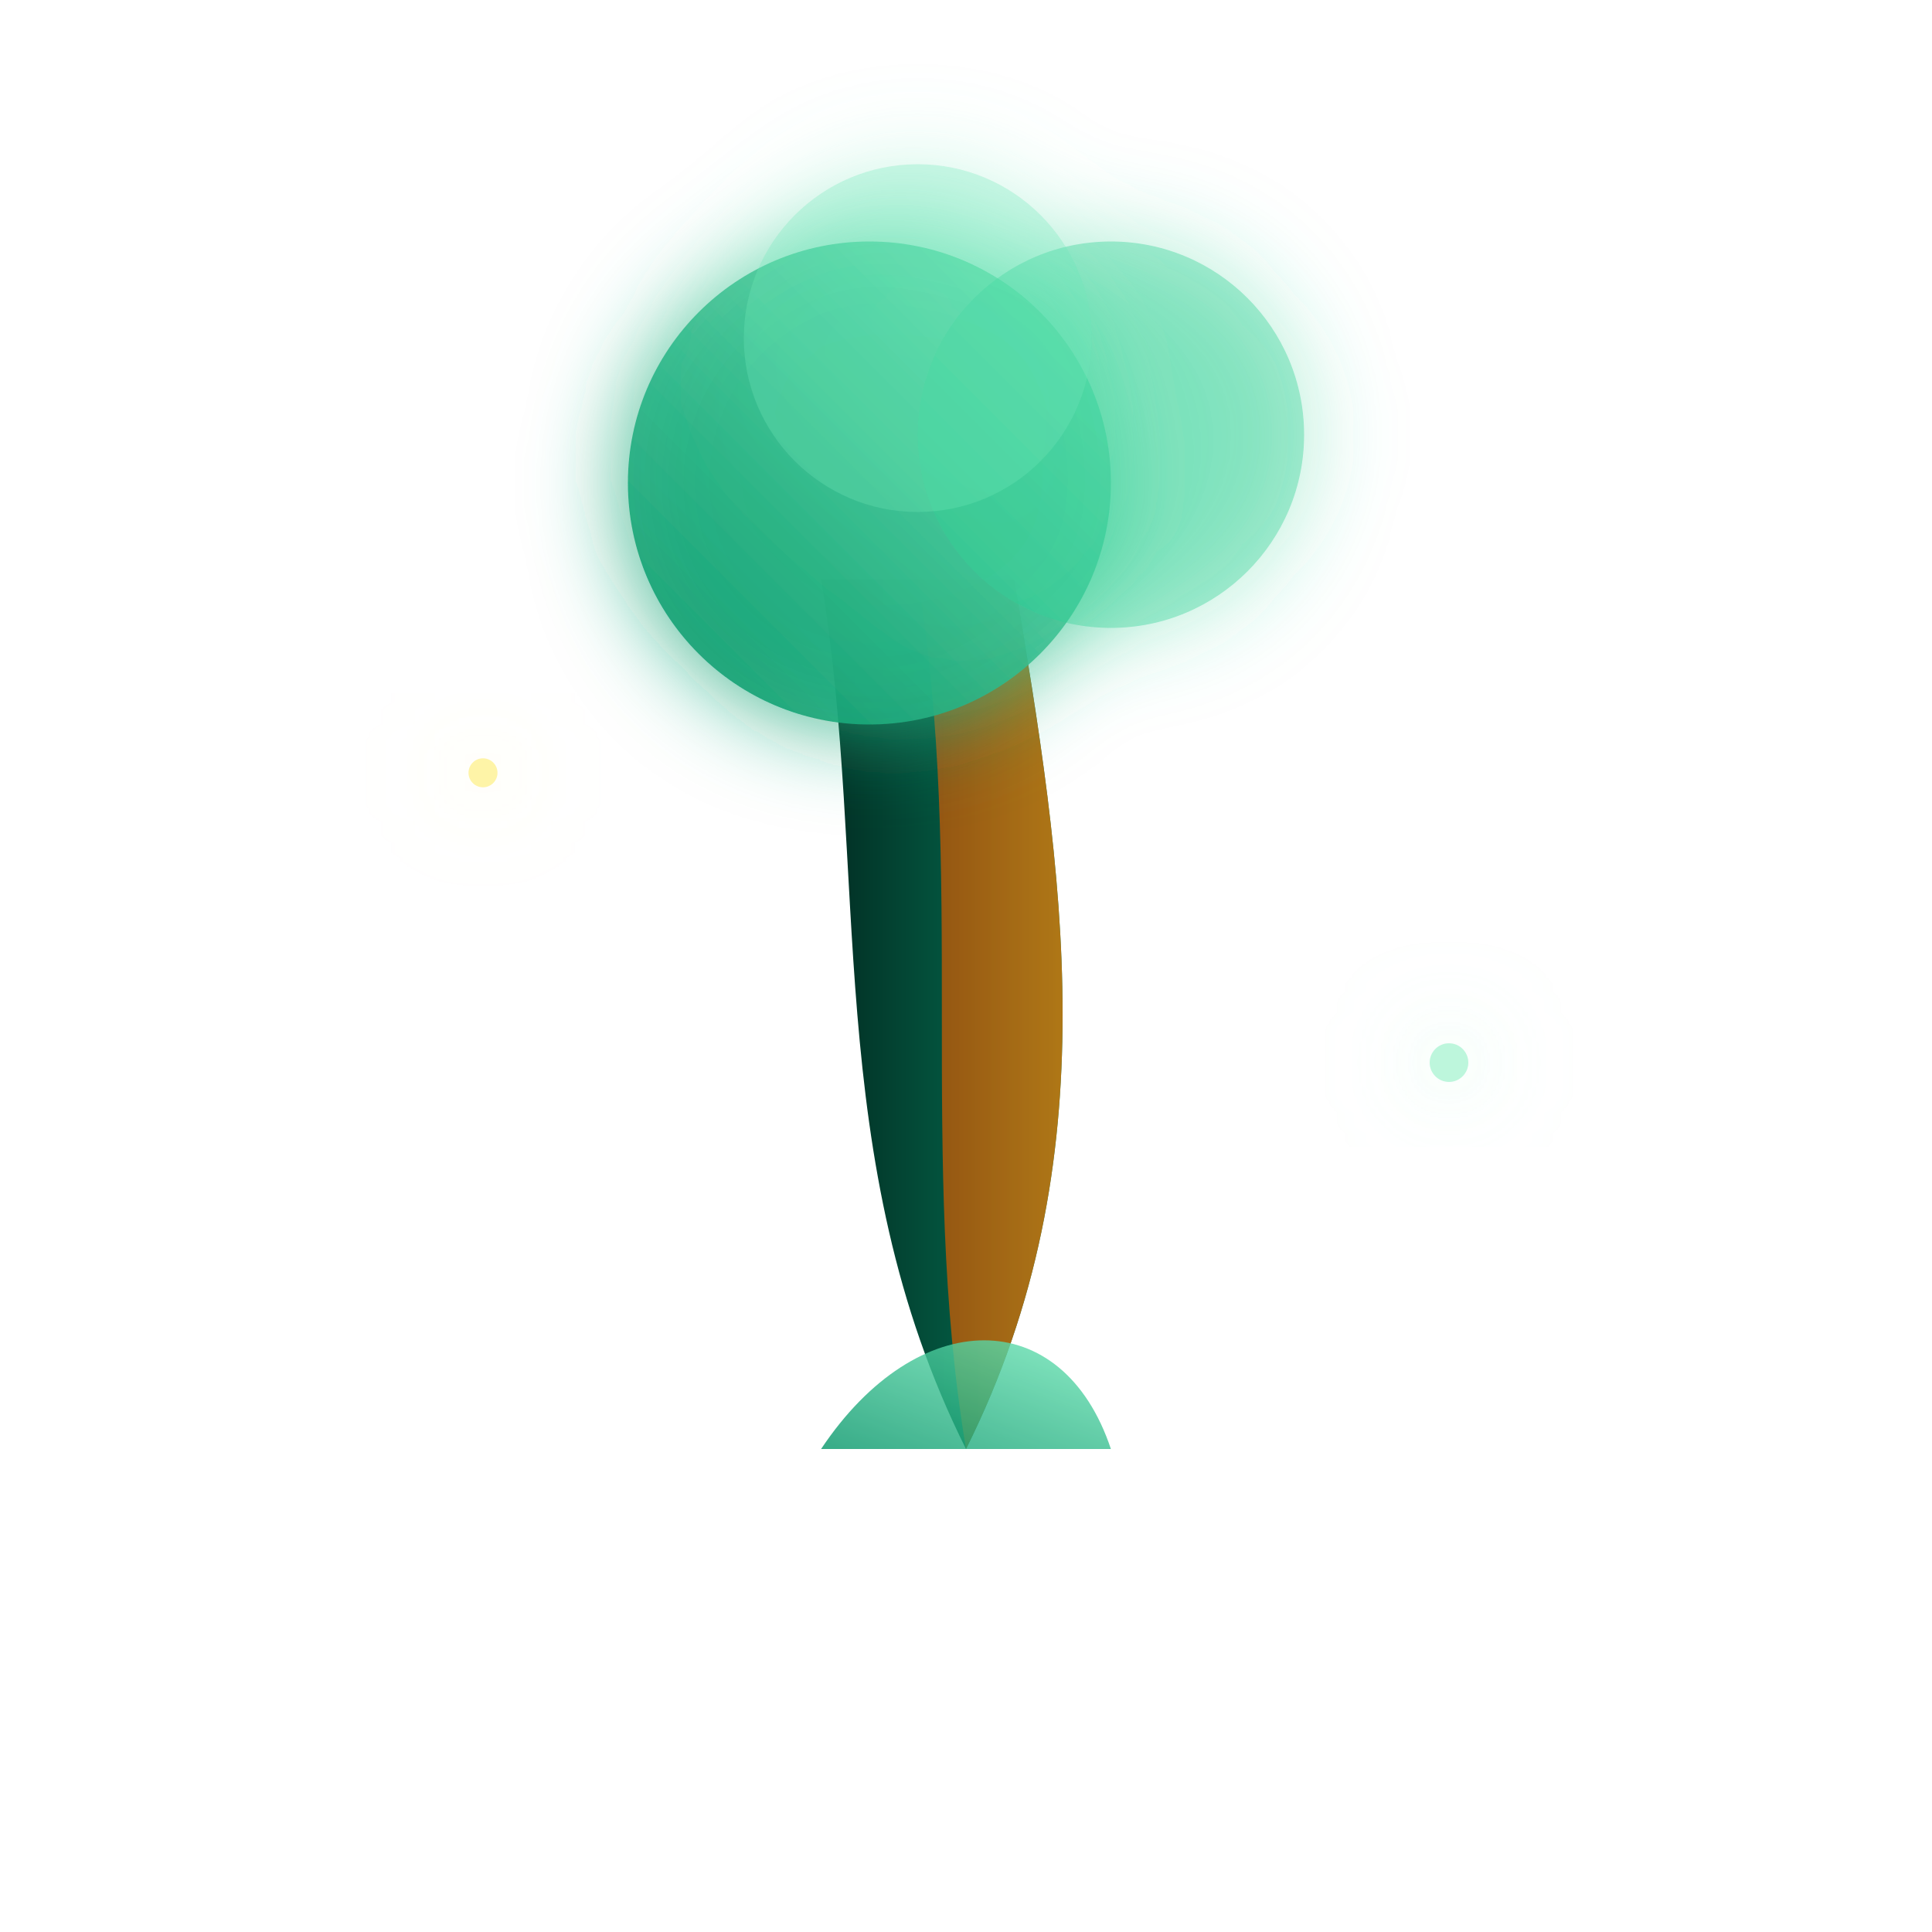
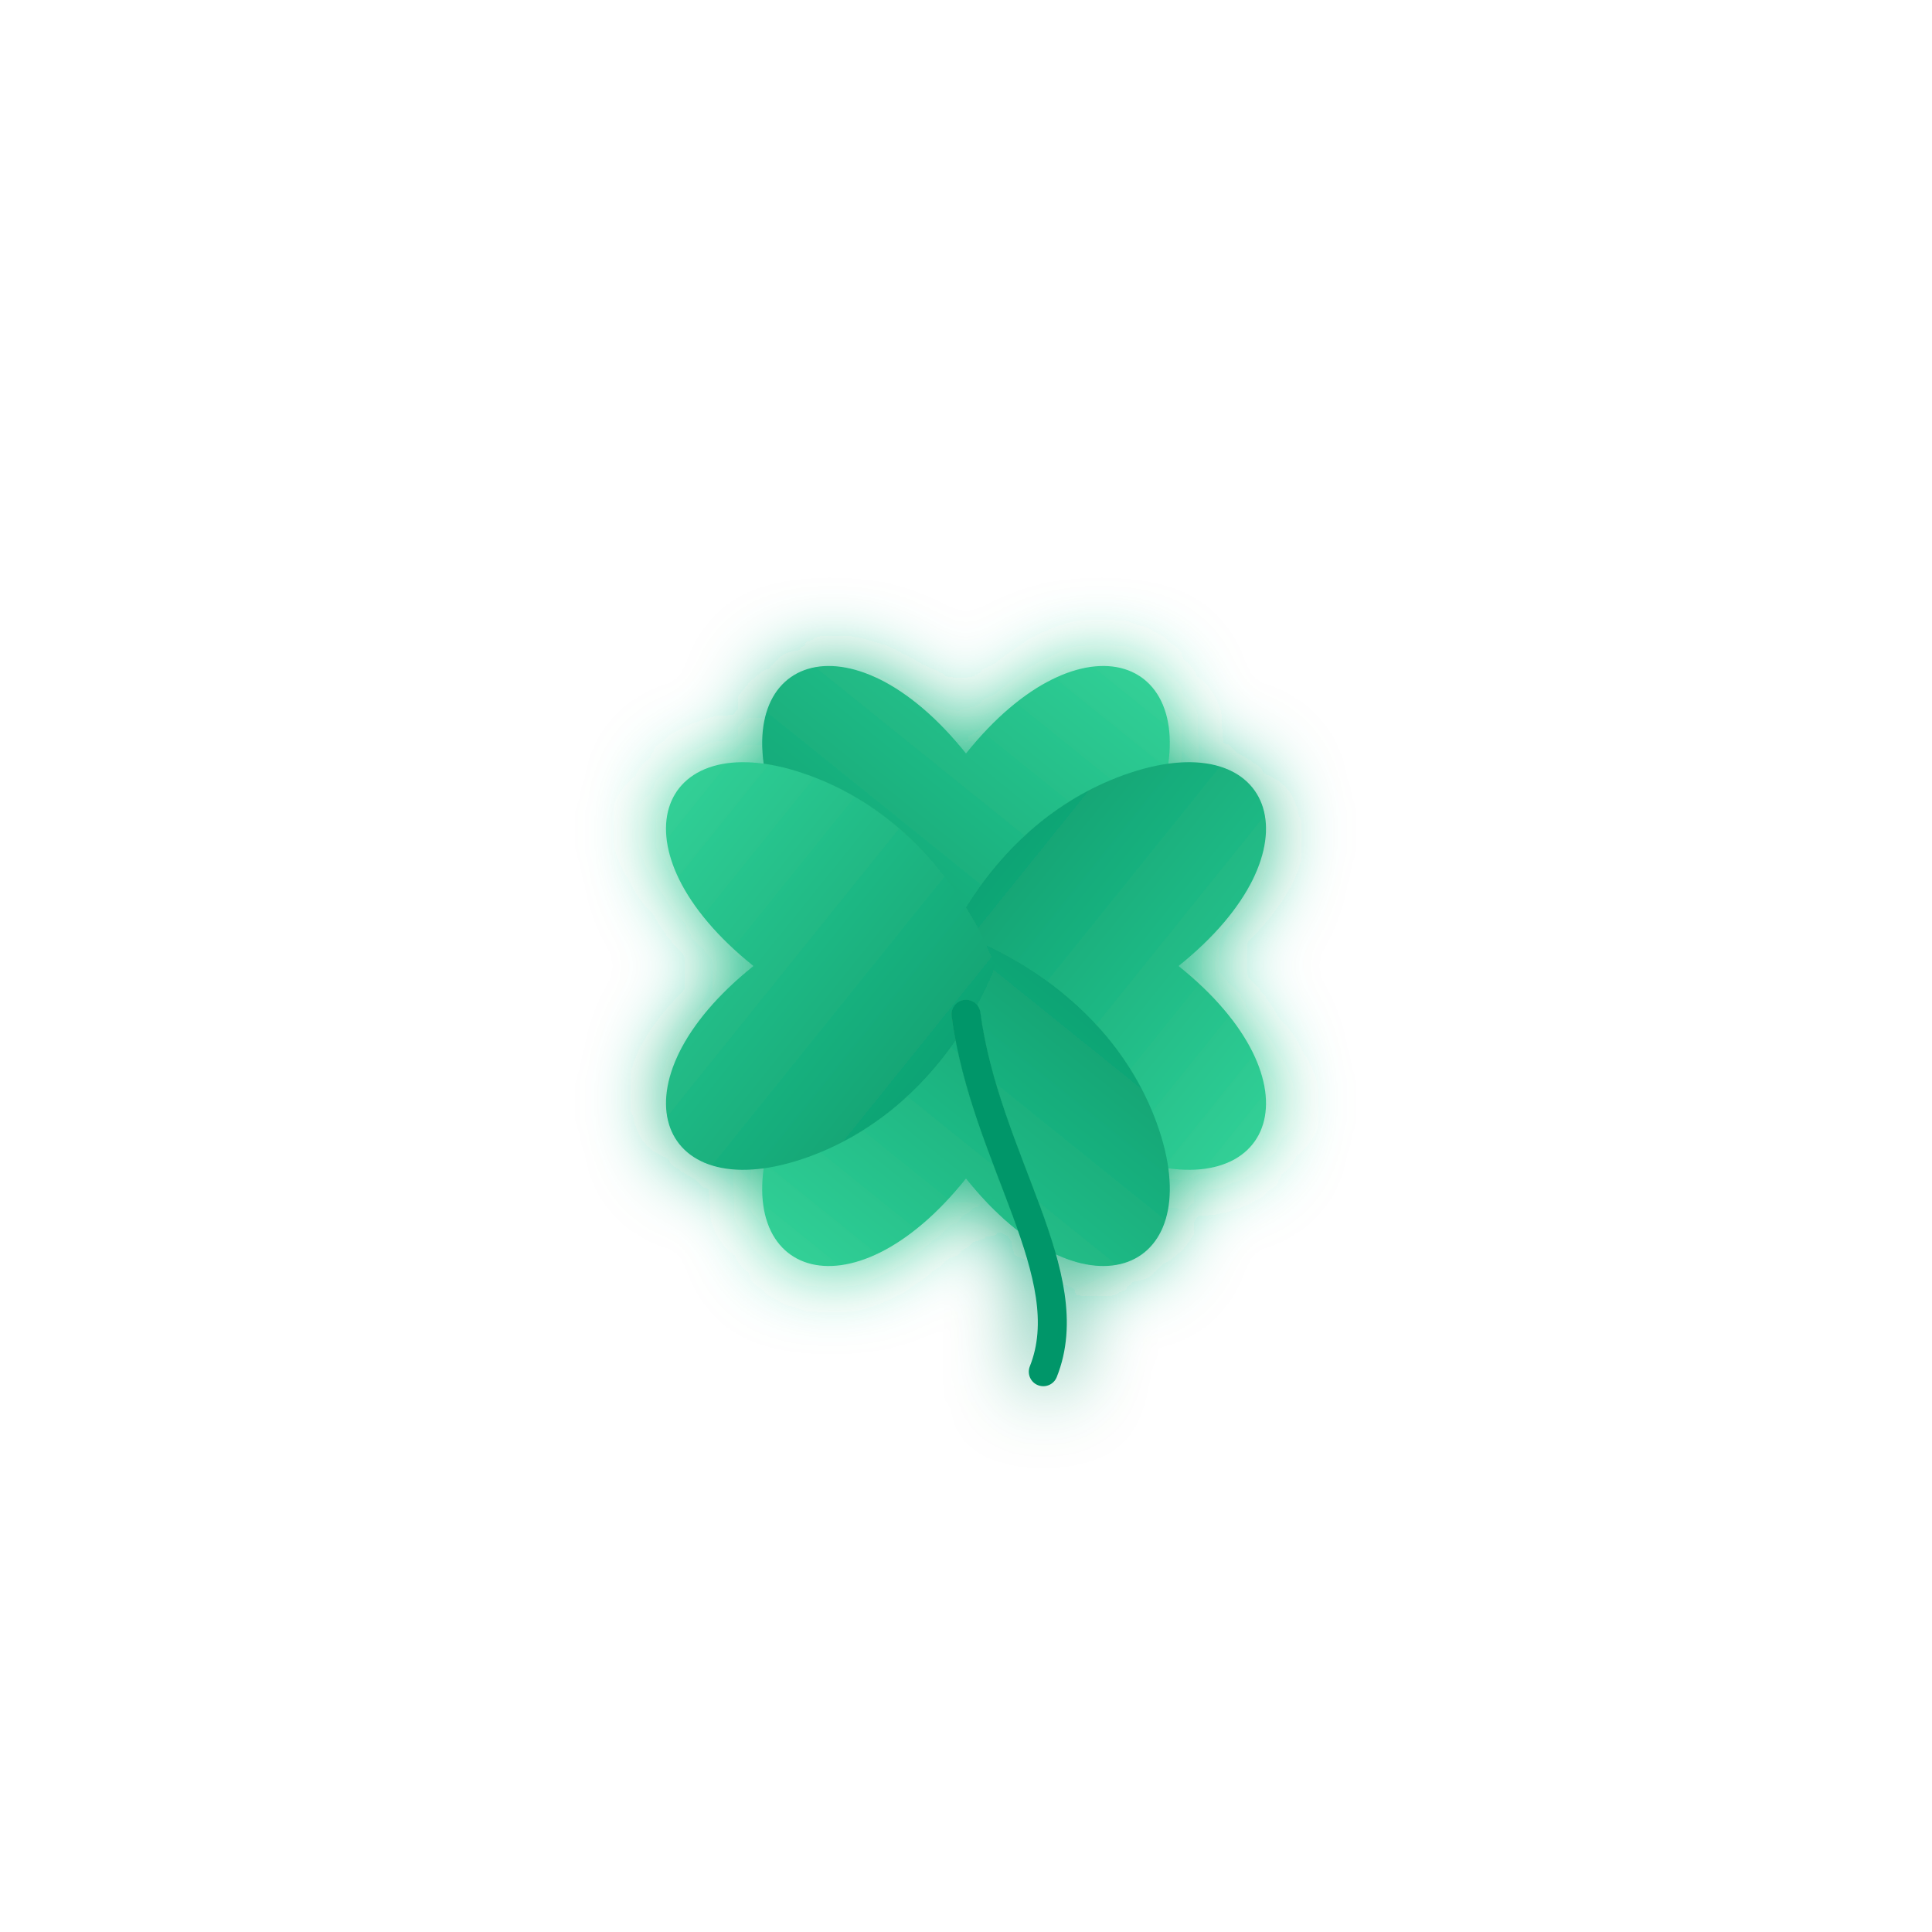
<svg xmlns="http://www.w3.org/2000/svg" viewBox="0 0 200 200" width="100%" height="100%">
  <defs>
-     <linearGradient id="barkHighlight" x1="0%" y1="0%" x2="100%" y2="0%">
-       <stop offset="0%" stop-color="#b45309" />
-       <stop offset="100%" stop-color="#d97706" />
-     </linearGradient>
-     <linearGradient id="barkShadow" x1="0%" y1="0%" x2="100%" y2="0%">
-       <stop offset="0%" stop-color="#022c22" />
-       <stop offset="100%" stop-color="#047857" />
-     </linearGradient>
    <linearGradient id="leafGrad" x1="0%" y1="100%" x2="100%" y2="0%">
      <stop offset="0%" stop-color="#059669" />
-       <stop offset="100%" stop-color="#6ee7b7" />
+       <stop offset="100%" stop-color="#34D399" />
    </linearGradient>
-     <filter id="glow" x="-20%" y="-20%" width="140%" height="140%">
-       <feGaussianBlur stdDeviation="5" result="blur" />
+     <filter id="glow" x="-30%" y="-30%" width="160%" height="160%">
+       <feGaussianBlur stdDeviation="4" result="blur" />
      <feComposite in="SourceGraphic" in2="blur" operator="over" />
    </filter>
  </defs>
-   <circle cx="100" cy="100" r="20" fill="none" stroke="#14b8a6" stroke-width="1" opacity="0">
-     <animate attributeName="r" values="20;75" dur="3s" repeatCount="indefinite" calcMode="spline" keyTimes="0;1" keySplines="0.16, 1, 0.3, 1" />
-     <animate attributeName="opacity" values="0.5;0" dur="3s" repeatCount="indefinite" calcMode="spline" keyTimes="0;1" keySplines="0.16, 1, 0.3, 1" />
+   <circle cx="100" cy="100" r="25" fill="none" stroke="#34D399" stroke-width="1.5" opacity="0">
+     <animate attributeName="r" values="25;75" dur="3s" repeatCount="indefinite" calcMode="spline" keyTimes="0;1" keySplines="0.16, 1, 0.3, 1" />
+     <animate attributeName="opacity" values="0.6;0" dur="3s" repeatCount="indefinite" calcMode="spline" keyTimes="0;1" keySplines="0.16, 1, 0.3, 1" />
  </circle>
-   <circle cx="100" cy="100" r="20" fill="none" stroke="#6ee7b7" stroke-width="1.5" opacity="0">
-     <animate attributeName="r" values="20;75" dur="3s" begin="1.5s" repeatCount="indefinite" calcMode="spline" keyTimes="0;1" keySplines="0.16, 1, 0.3, 1" />
-     <animate attributeName="opacity" values="0.5;0" dur="3s" begin="1.5s" repeatCount="indefinite" calcMode="spline" keyTimes="0;1" keySplines="0.16, 1, 0.3, 1" />
-   </circle>
-   <g transform="translate(100, 150)">
-     <animateTransform attributeName="transform" type="rotate" values="-3; 3; -3" dur="6s" repeatCount="indefinite" calcMode="spline" keyTimes="0; 0.5; 1" keySplines="0.4, 0, 0.2, 1; 0.4, 0, 0.2, 1" additive="sum" />
+   <g transform="translate(100, 100)" filter="url(#glow)">
+     <animateTransform attributeName="transform" type="rotate" values="0; 360" dur="12s" repeatCount="indefinite" additive="sum" />
    <g>
-       <animateTransform attributeName="transform" type="scale" values="0.96; 1.04; 0.96" dur="5s" repeatCount="indefinite" calcMode="spline" keyTimes="0; 0.5; 1" keySplines="0.4, 0, 0.2, 1; 0.4, 0, 0.2, 1" />
-       <path d="M 0 0 C 15 -30 10 -60 5 -90 L -15 -90 C -10 -60 -15 -30 0 0 Z" fill="url(#barkShadow)" />
-       <path d="M 0 0 C 15 -30 10 -60 5 -90 L -5 -90 C 0 -60 -5 -30 0 0 Z" fill="url(#barkHighlight)" opacity="0.8" />
-       <path d="M -15 0 C -5 -15 10 -15 15 0 Z" fill="url(#leafGrad)" opacity="0.8" />
-       <g transform="translate(0, -90)" filter="url(#glow)">
-         <circle cx="-10" cy="-10" r="25" fill="url(#leafGrad)" opacity="0.9" />
-         <circle cx="15" cy="-15" r="20" fill="#34d399" opacity="0.4" />
-         <circle cx="-5" cy="-25" r="18" fill="#6ee7b7" opacity="0.3" />
-       </g>
+       <animateTransform attributeName="transform" type="scale" values="0.88; 1.08; 0.88" dur="3.5s" repeatCount="indefinite" calcMode="spline" keyTimes="0; 0.5; 1" keySplines="0.4, 0, 0.2, 1; 0.4, 0, 0.2, 1" />
+       <path d="M 0 0 C -12 -15 -25 -10 -20 5 C -15 20 0 25 0 25 C 0 25 15 20 20 5 C 25 -10 12 -15 0 0 Z" fill="url(#leafGrad)" transform="rotate(0) translate(0, -22)" />
+       <path d="M 0 0 C -12 -15 -25 -10 -20 5 C -15 20 0 25 0 25 C 0 25 15 20 20 5 C 25 -10 12 -15 0 0 Z" fill="url(#leafGrad)" transform="rotate(90) translate(0, -22)" />
+       <path d="M 0 0 C -12 -15 -25 -10 -20 5 C -15 20 0 25 0 25 C 0 25 15 20 20 5 C 25 -10 12 -15 0 0 Z" fill="url(#leafGrad)" transform="rotate(180) translate(0, -22)" />
+       <path d="M 0 0 C -12 -15 -25 -10 -20 5 C -15 20 0 25 0 25 C 0 25 15 20 20 5 C 25 -10 12 -15 0 0 Z" fill="url(#leafGrad)" transform="rotate(270) translate(0, -22)" />
+       <path d="M 0 5 C 2 20 12 32 8 42" stroke="#059669" stroke-width="3" stroke-linecap="round" fill="none" />
    </g>
  </g>
-   <g opacity="0.75" filter="url(#glow)">
-     <circle cx="50" cy="80" r="1.5" fill="#fef08a">
-       <animate attributeName="opacity" values="0.2;1;0.2" dur="3s" repeatCount="indefinite" />
-       <animate attributeName="cy" values="80;40;80" dur="6s" repeatCount="indefinite" />
-     </circle>
-     <circle cx="150" cy="110" r="2.0" fill="#a7f3d0">
-       <animate attributeName="opacity" values="0.1;0.9;0.1" dur="4s" repeatCount="indefinite" />
-       <animate attributeName="cy" values="110;60;110" dur="8s" repeatCount="indefinite" />
-     </circle>
-   </g>
</svg>
